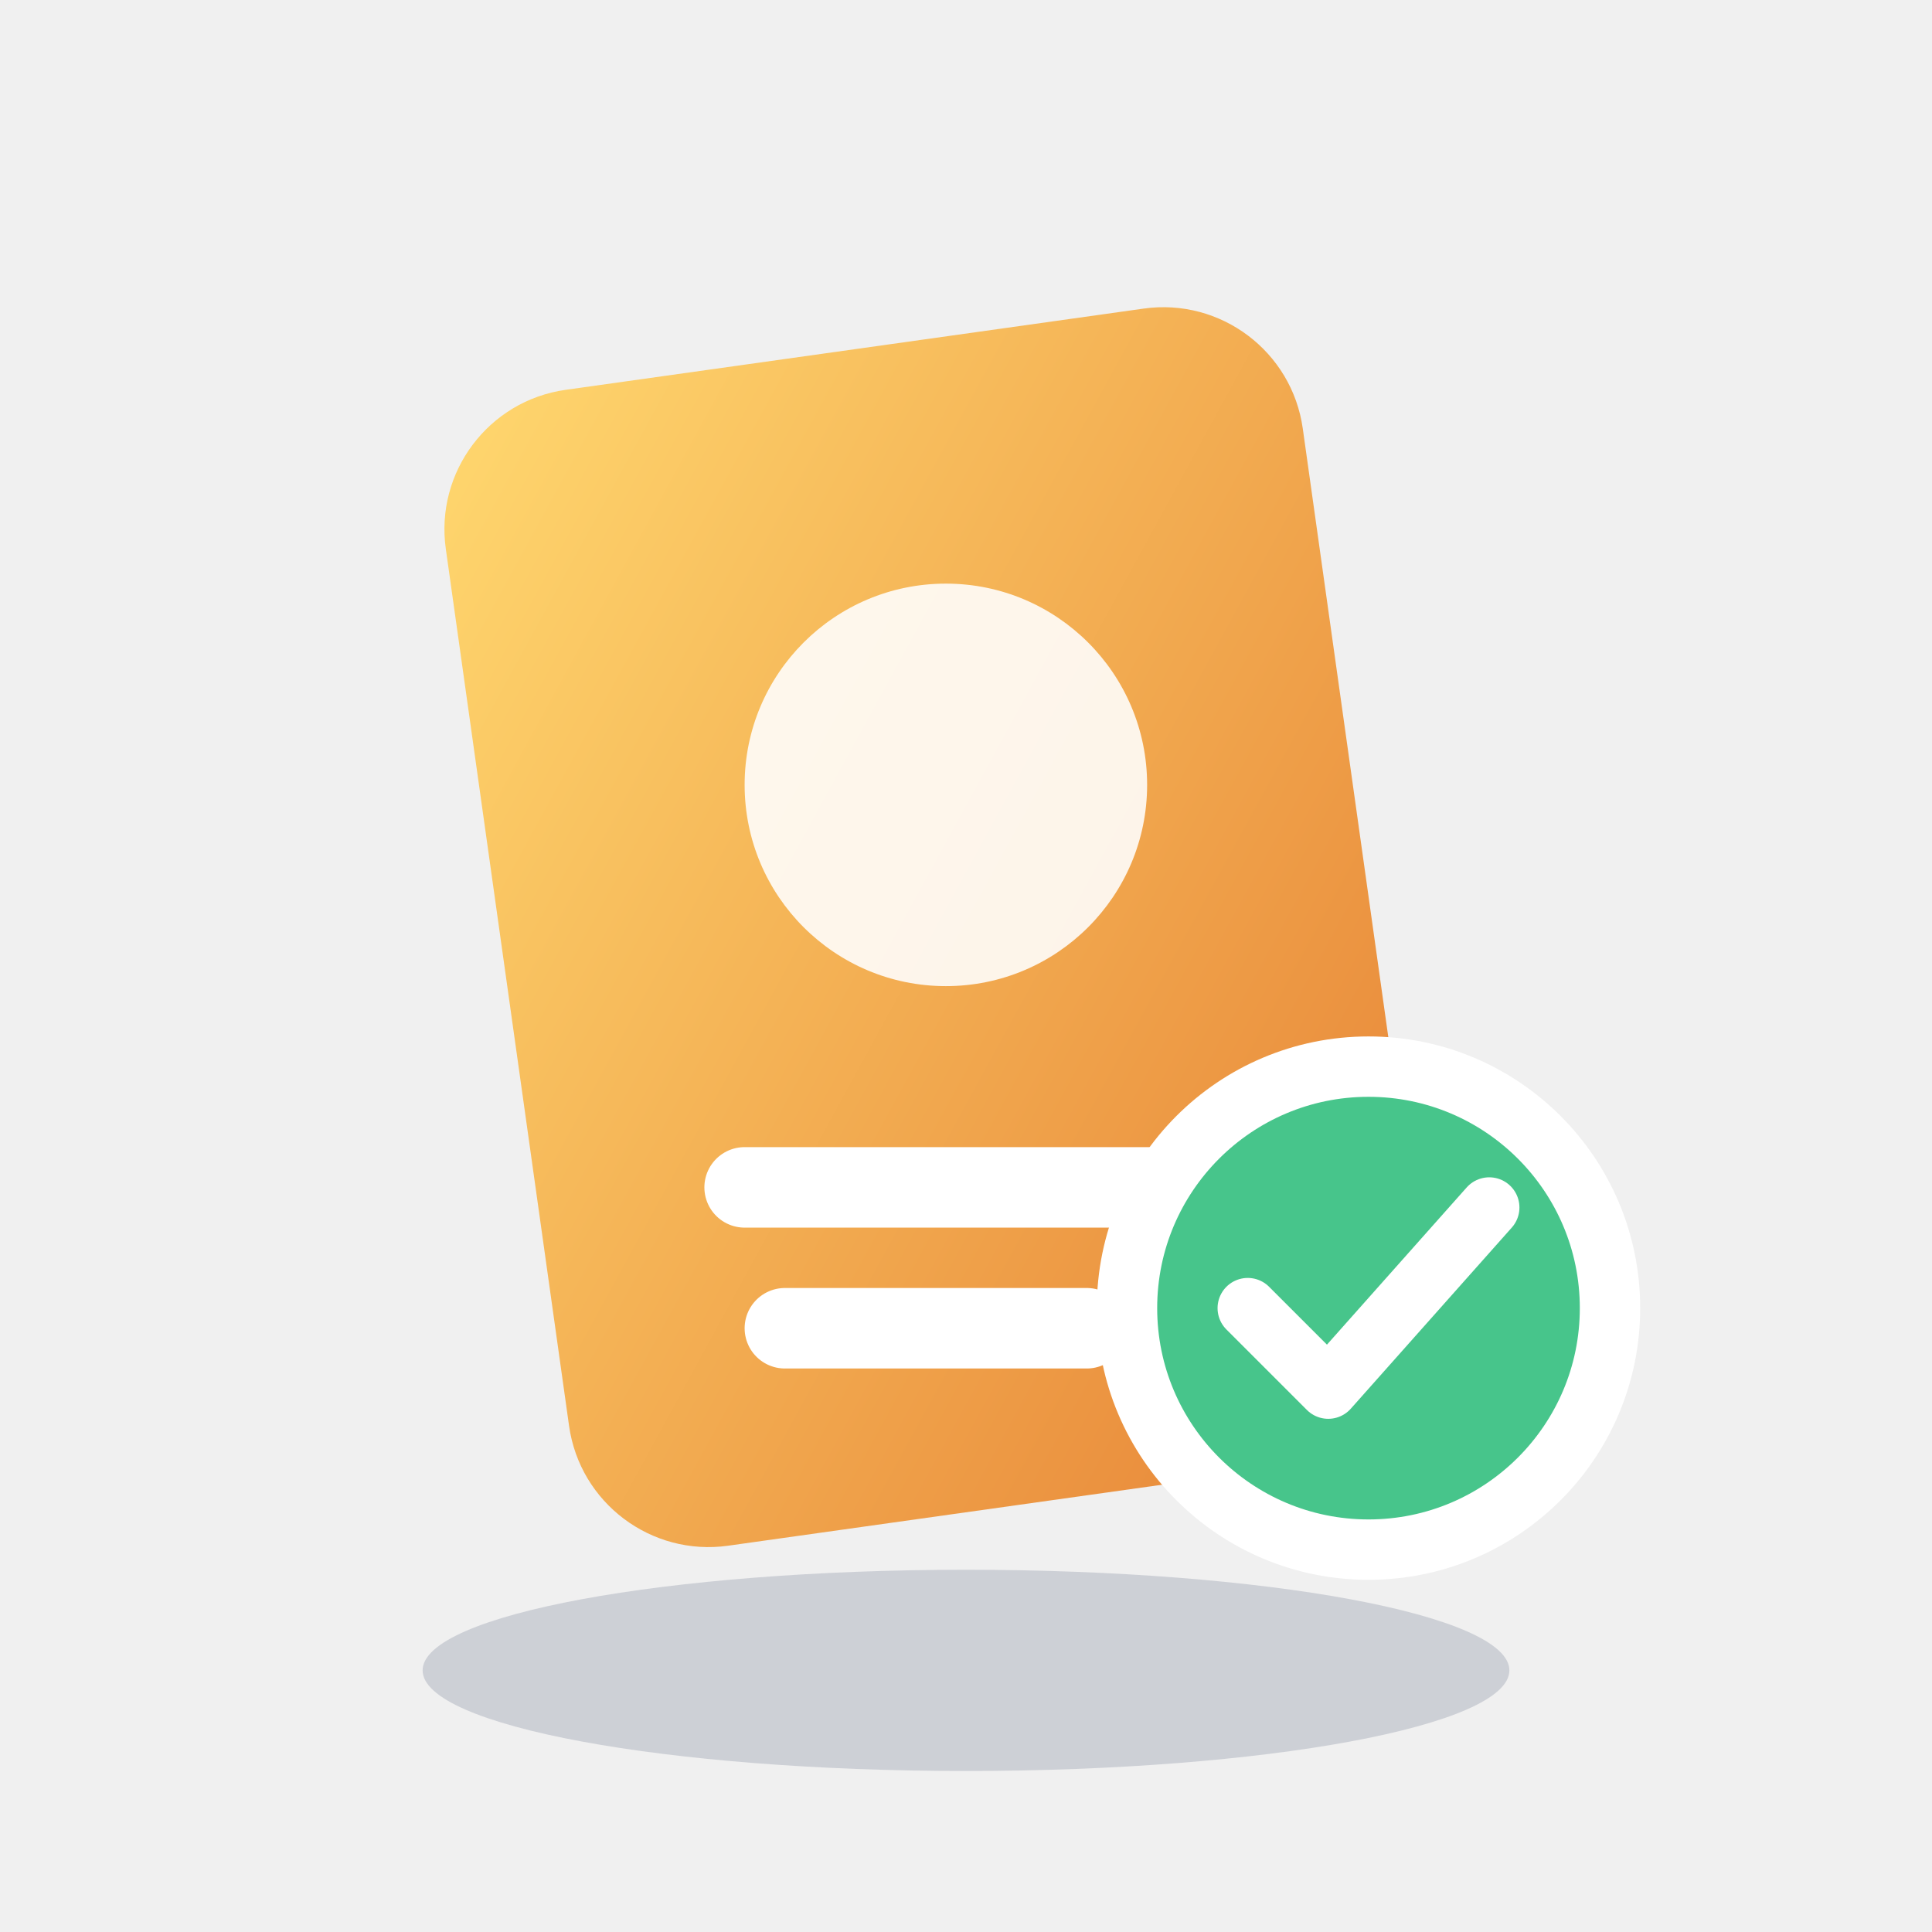
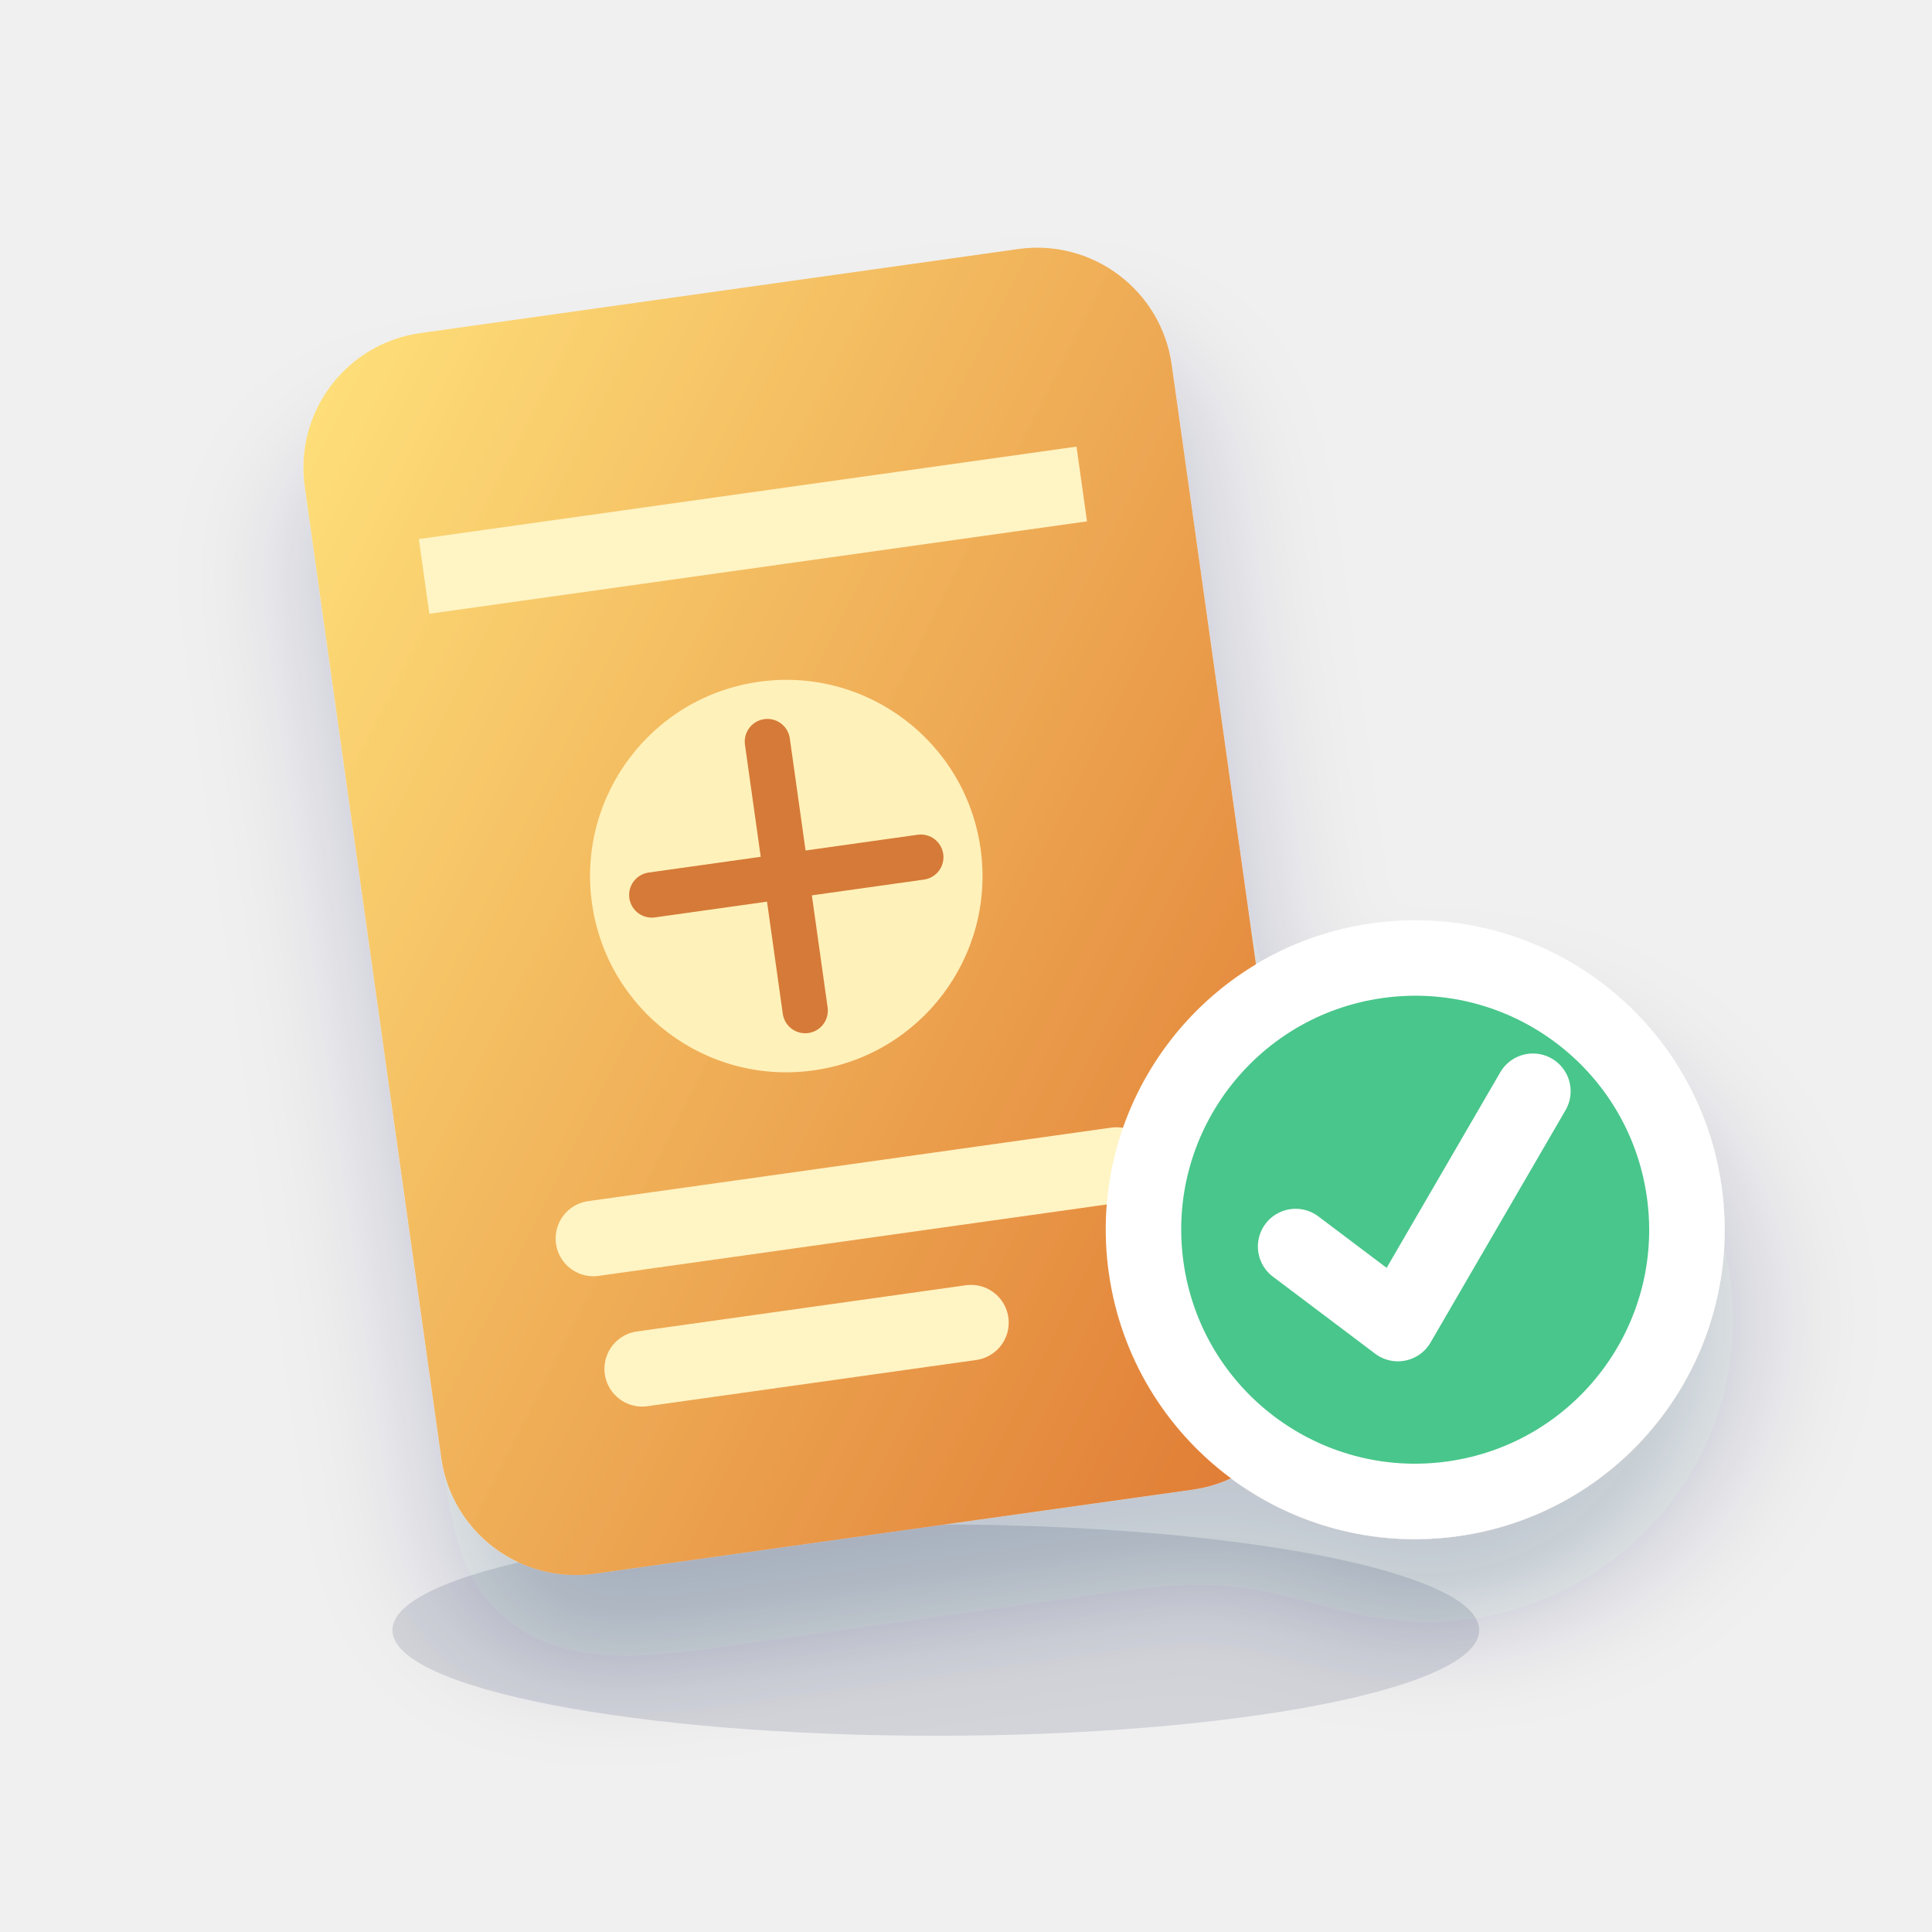
- <svg xmlns="http://www.w3.org/2000/svg" viewBox="0 0 96 96" role="img">
+ <svg xmlns="http://www.w3.org/2000/svg" viewBox="0 0 128 128" role="img">
  <defs>
-     <linearGradient id="a" x1="0" x2="1" y1="0" y2="1">
-       <stop stop-color="#ffd86f" />
-       <stop offset="1" stop-color="#e68134" />
+     <linearGradient id="g" x1="0" y1="0" x2="1" y2="1">
+       <stop stop-color="#ffe27b" />
+       <stop offset="1" stop-color="#df7832" />
    </linearGradient>
+     <filter id="d">
+       <feDropShadow dx="0" dy="6" stdDeviation="4" flood-color="#14234d" flood-opacity=".2" />
+     </filter>
  </defs>
-   <ellipse cx="48" cy="83" rx="27" ry="5" fill="#15244d" opacity=".16" />
-   <rect x="25" y="17" width="43" height="58" rx="7" fill="url(#a)" transform="rotate(-8 47 46)" />
-   <circle cx="47" cy="39" r="10" fill="#fff" opacity=".88" />
-   <path d="M37 59h23M39 66h15" stroke="#fff" stroke-width="4" stroke-linecap="round" />
-   <circle cx="68" cy="65" r="12" fill="#47c58b" stroke="#fff" stroke-width="3" />
-   <path d="m62 65 4 4 8-9" fill="none" stroke="#fff" stroke-width="3" stroke-linecap="round" stroke-linejoin="round" />
+   <ellipse cx="62" cy="108" rx="36" ry="7" fill="#15244d" opacity=".14" />
+   <g filter="url(#d)" transform="rotate(-8 60 64)">
+     <rect x="25" y="18" width="58" height="83" rx="9" fill="url(#g)" />
+     <path d="M32 34h44" stroke="#fff4c4" stroke-width="5" />
+     <circle cx="53" cy="57" r="13" fill="#fff1ba" />
+     <path d="M53 48v18m-9-9h18" stroke="#d57a37" stroke-width="3" stroke-linecap="round" />
+     <path d="M37 79h35M39 88h22" stroke="#fff4c4" stroke-width="5" stroke-linecap="round" />
+     <circle cx="91" cy="86" r="18" fill="#48c68b" stroke="#fff" stroke-width="5" />
+     <path d="m83 86 6 6 11-14" fill="none" stroke="#fff" stroke-width="5" stroke-linecap="round" stroke-linejoin="round" />
+   </g>
</svg>
